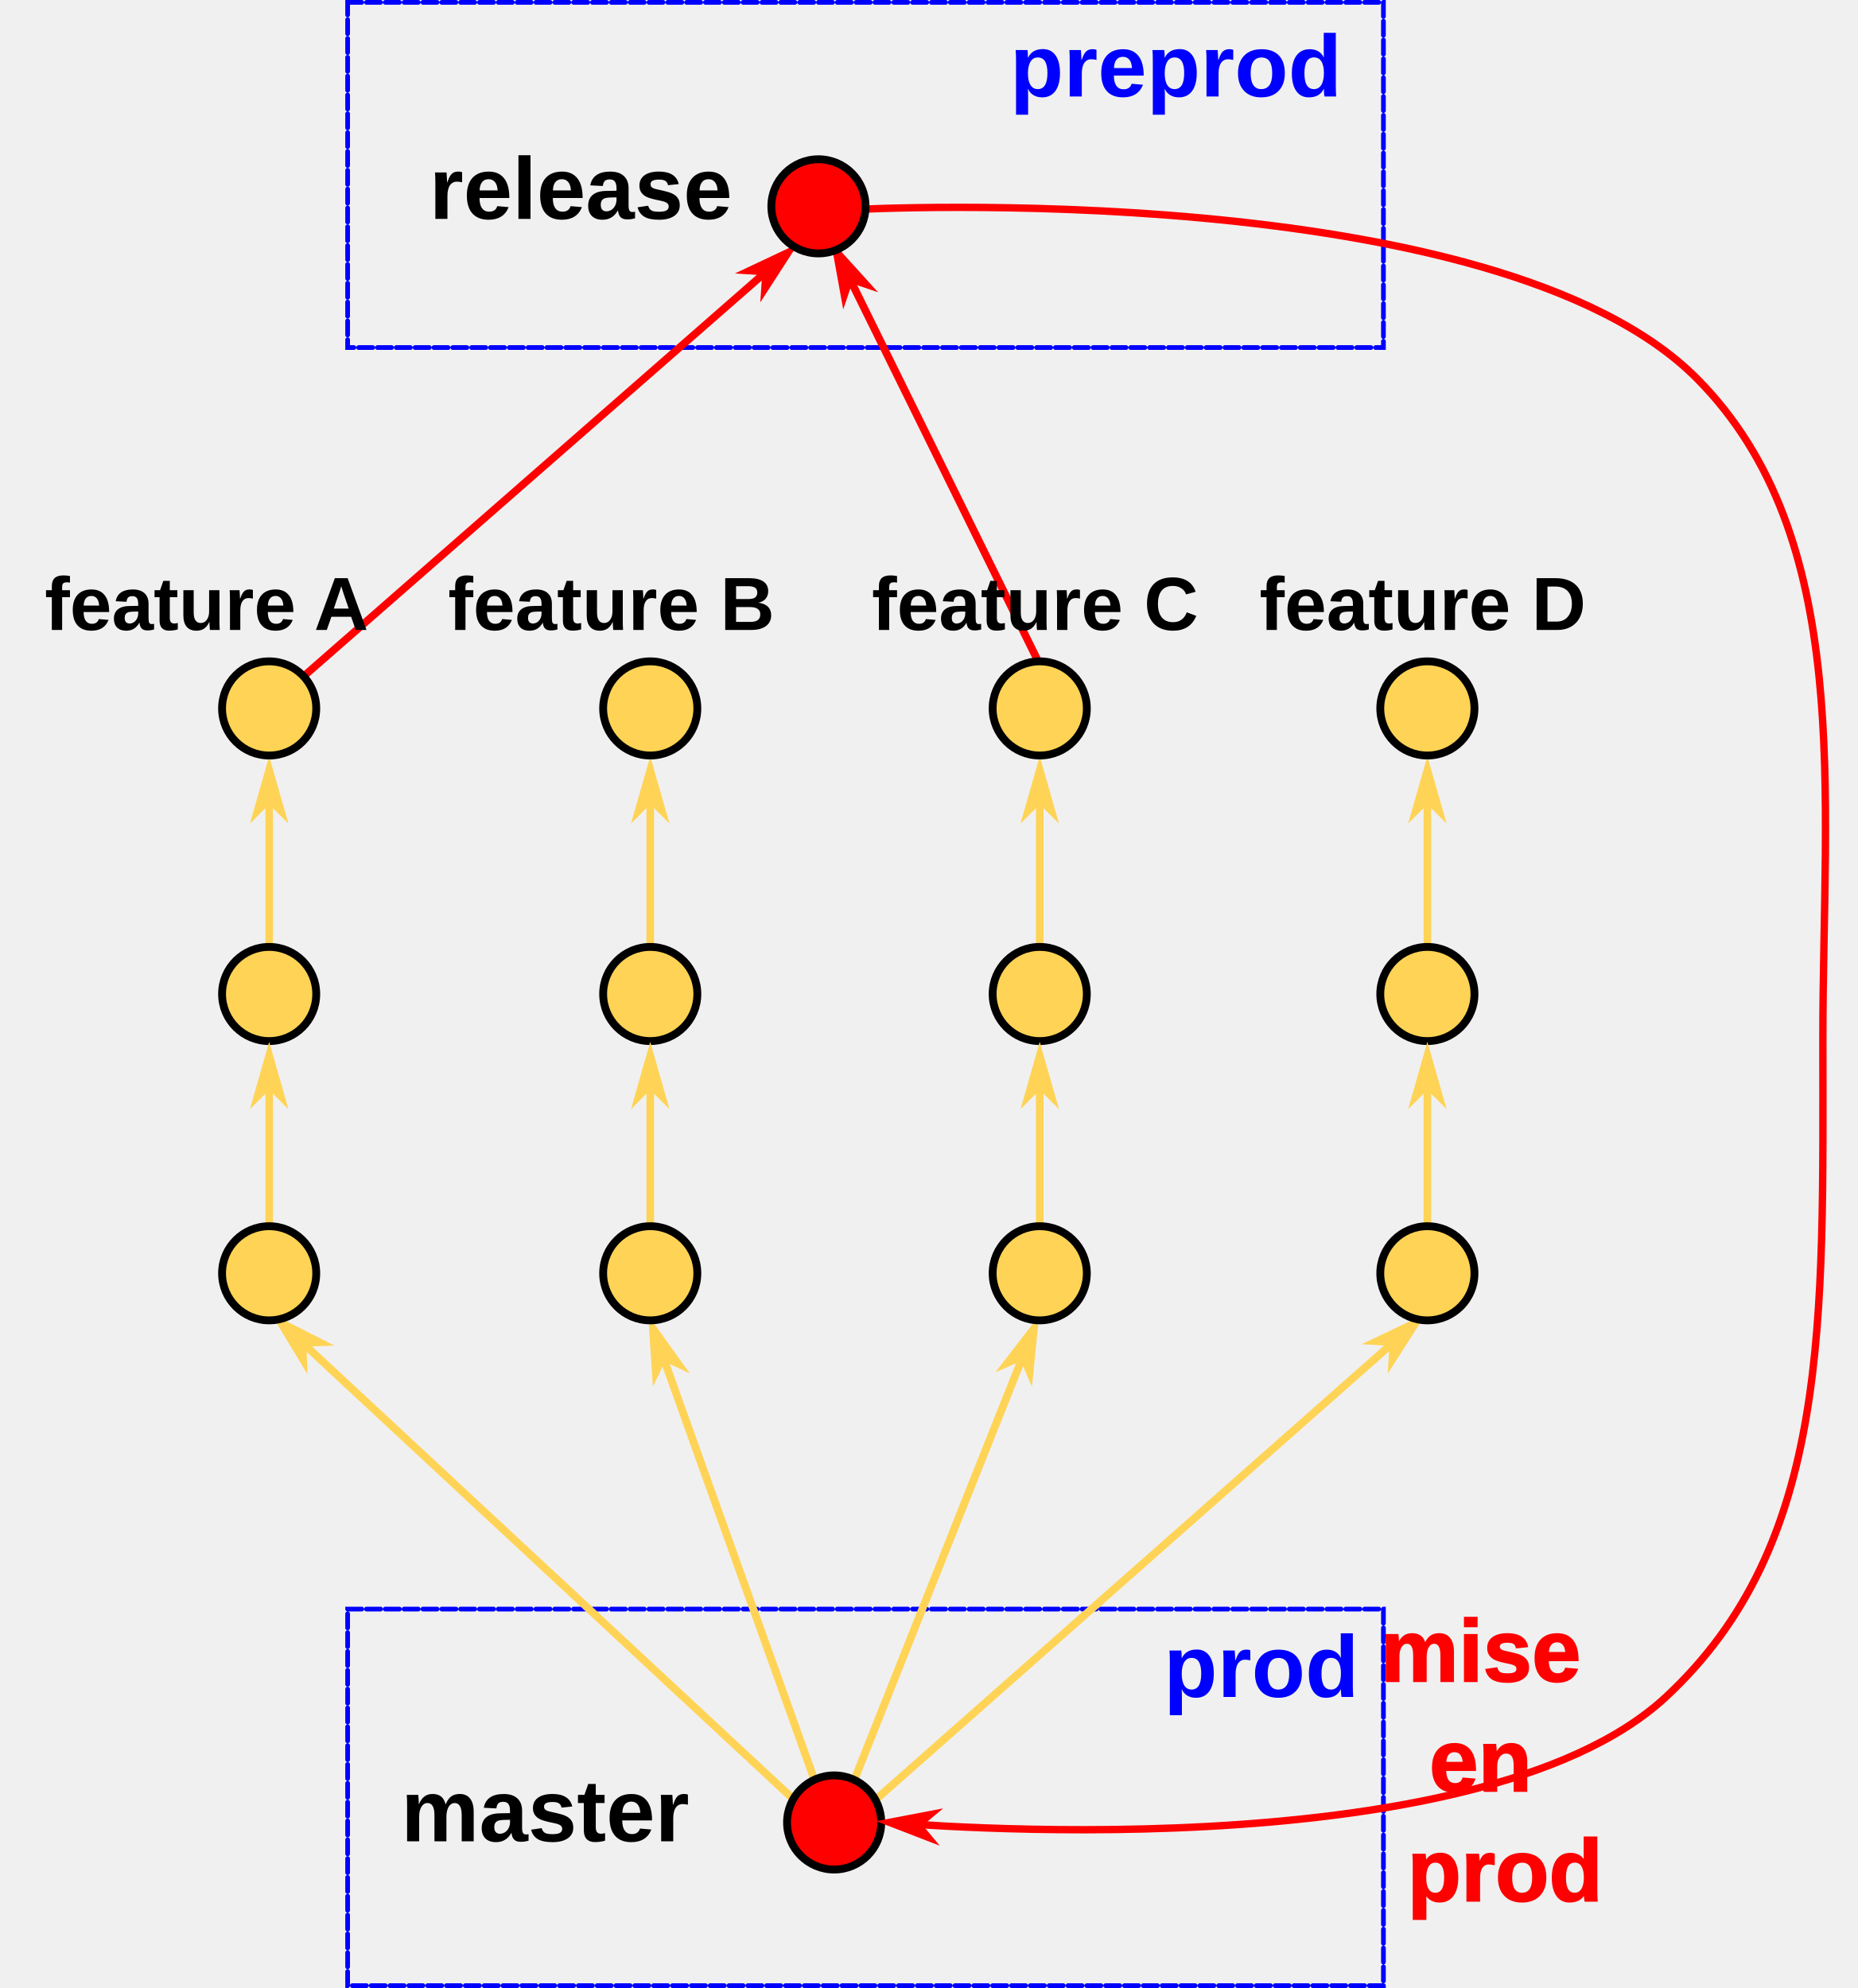
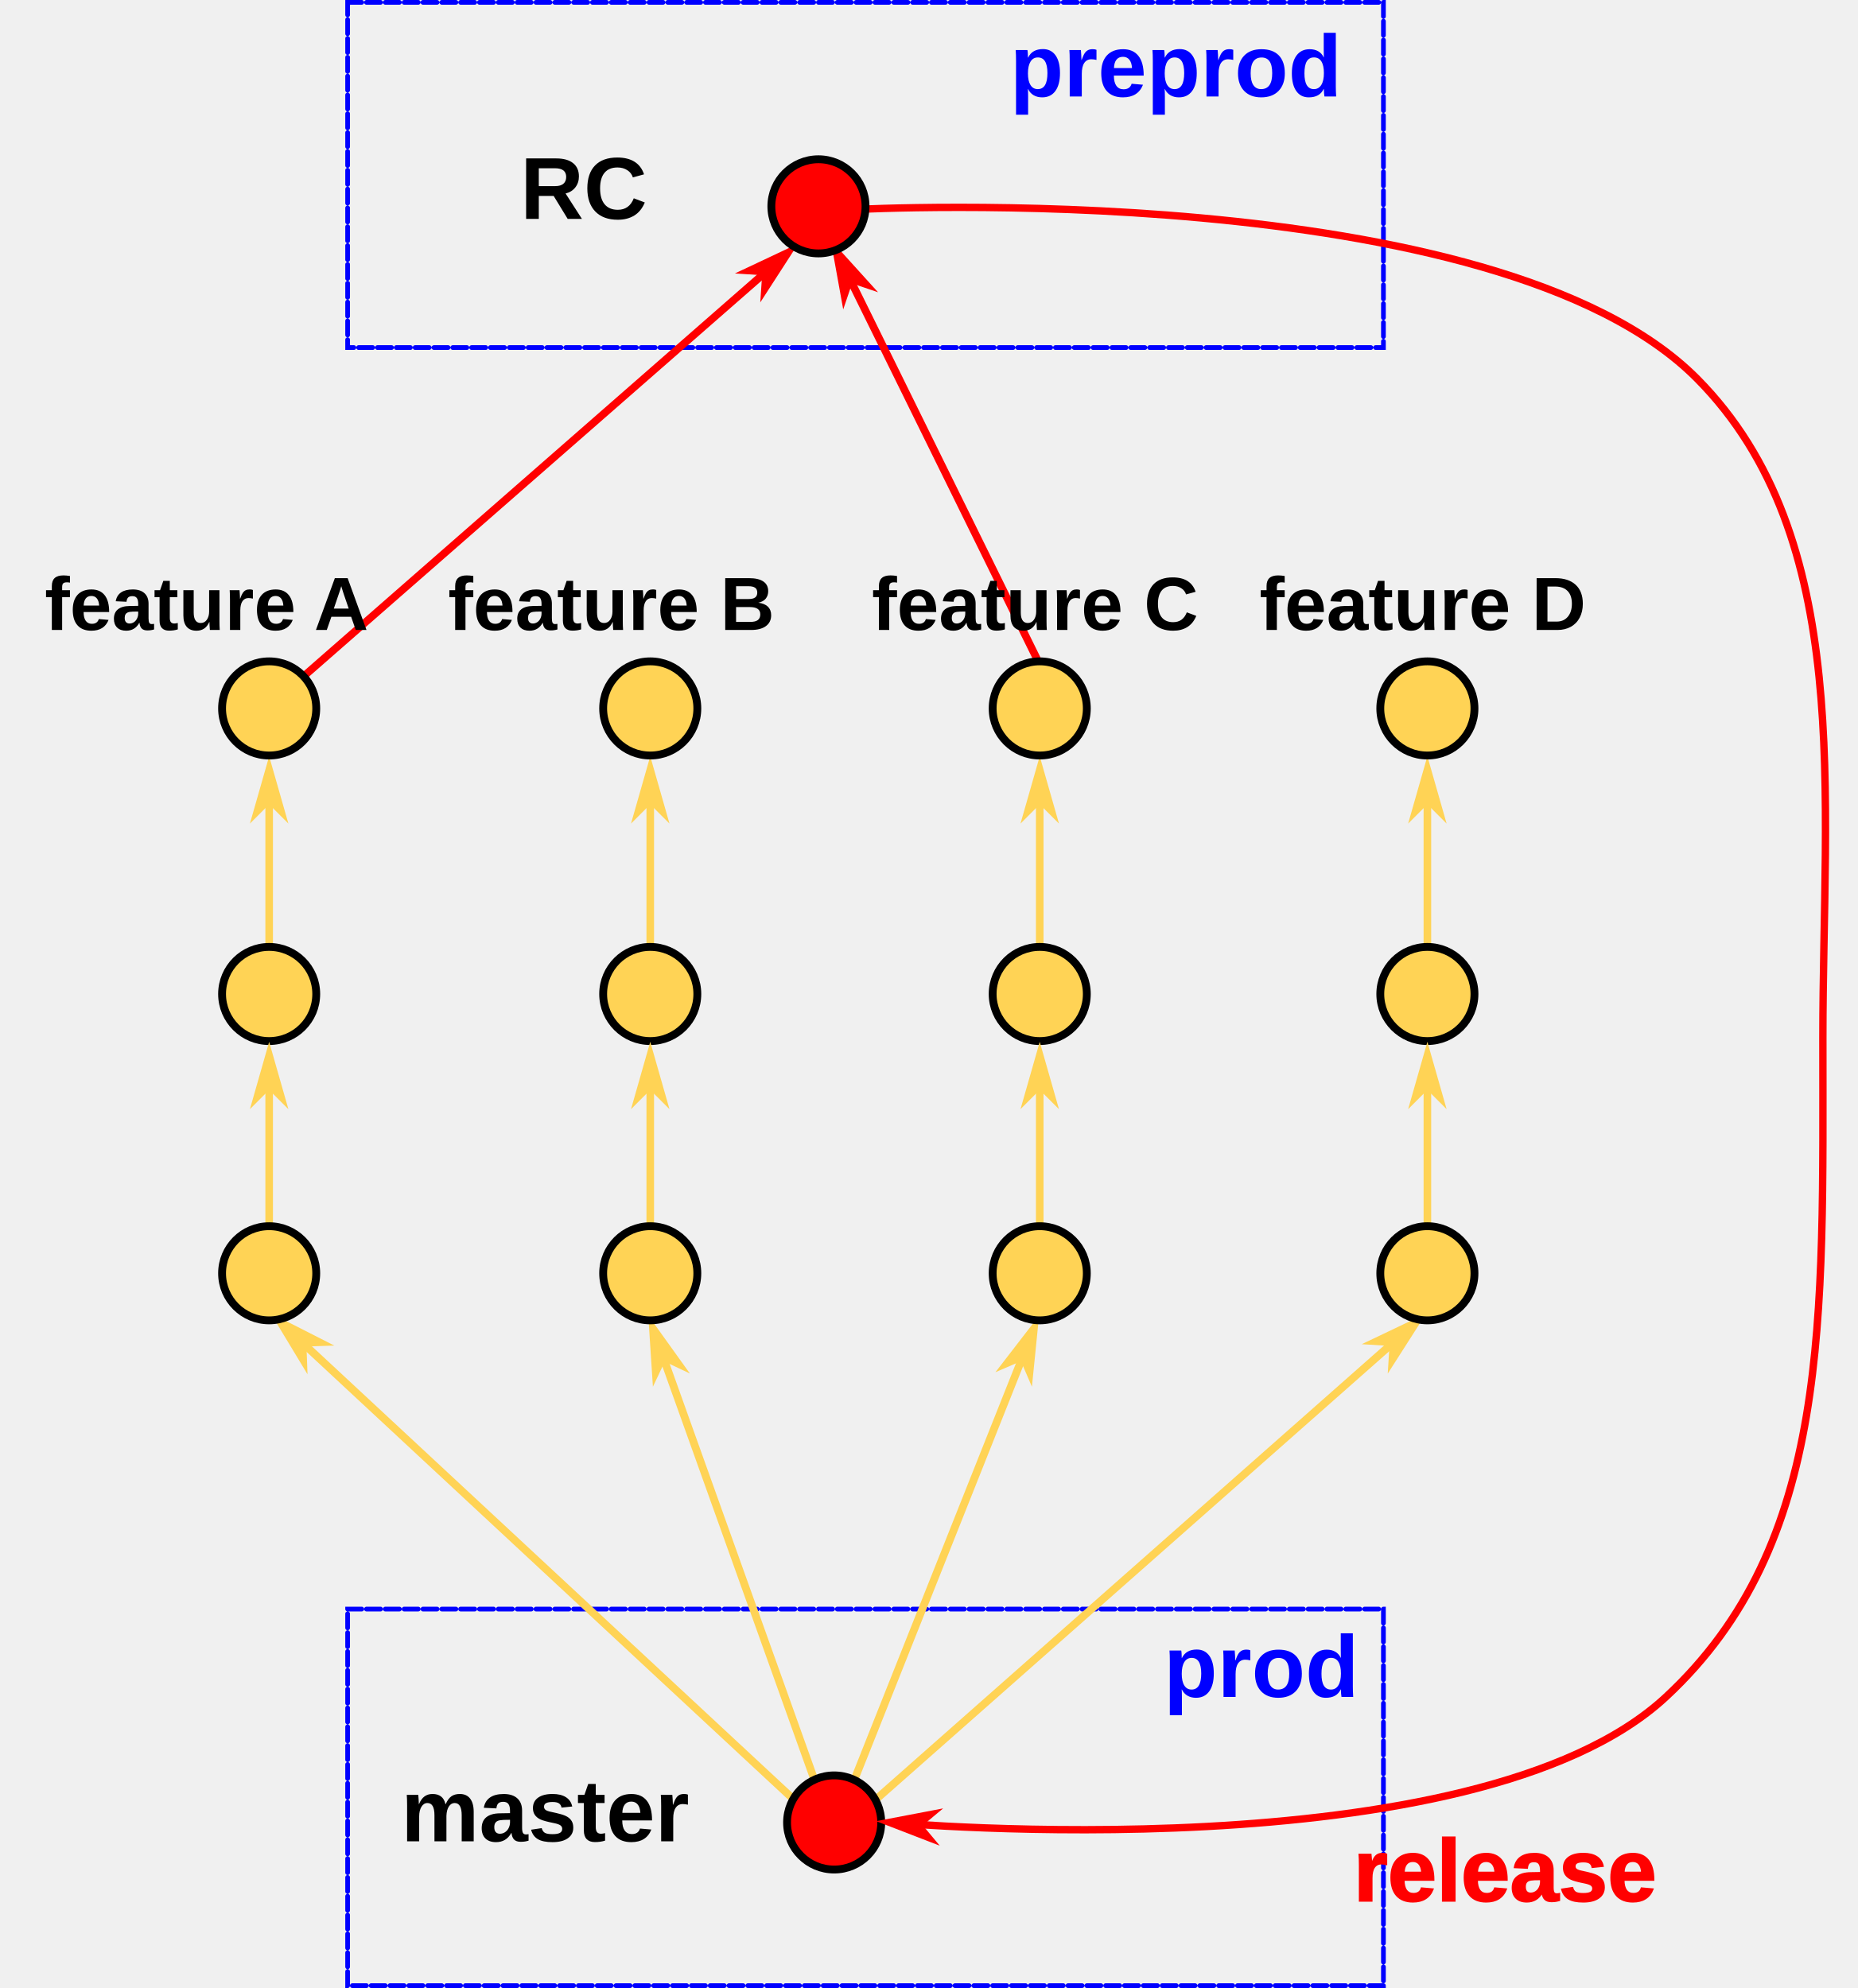
<svg xmlns="http://www.w3.org/2000/svg" xmlns:ns1="http://www.openswatchbook.org/uri/2009/osb" width="1183.875" height="1267" id="svg2" version="1.1">
  <defs id="defs4">
    <marker style="overflow:visible" id="Arrow1Mend" refX="0" refY="0" orient="auto">
      <path transform="matrix(-0.4,0,0,-0.4,-4,0)" style="fill-rule:evenodd;stroke:#000000;stroke-width:1pt" d="M 0,0 5,-5 -12.5,0 5,5 0,0 z" id="path4070" />
    </marker>
    <marker style="overflow:visible" id="TriangleOutL" refX="0" refY="0" orient="auto">
      <path transform="scale(0.8,0.8)" style="fill-rule:evenodd;stroke:#000000;stroke-width:1pt" d="m 5.77,0 -8.65,5 0,-10 8.65,5 z" id="path4203" />
    </marker>
    <marker style="overflow:visible" id="EmptyTriangleInL" refX="0" refY="0" orient="auto">
      <path transform="matrix(-0.8,0,0,-0.8,4.8,0)" style="fill:#ffffff;fill-rule:evenodd;stroke:#000000;stroke-width:1pt" d="m 5.77,0 -8.65,5 0,-10 8.65,5 z" id="path4212" />
    </marker>
    <marker style="overflow:visible" id="EmptyTriangleOutL" refX="0" refY="0" orient="auto">
      <path transform="matrix(0.8,0,0,0.8,-4.8,0)" style="fill:#ffffff;fill-rule:evenodd;stroke:#000000;stroke-width:1pt" d="m 5.77,0 -8.65,5 0,-10 8.65,5 z" id="path4221" />
    </marker>
    <linearGradient id="linearGradient9318">
      <stop id="stop9328" offset="0" style="stop-color:#ff0000;stop-opacity:0.247;" />
      <stop style="stop-color:#ff0000;stop-opacity:0.122;" offset="0.5" id="stop9334" />
      <stop id="stop9322" offset="1" style="stop-color:#ff0000;stop-opacity:0;" />
    </linearGradient>
    <linearGradient id="linearGradient9310">
      <stop id="stop9312" offset="0" style="stop-color:#ff0000;stop-opacity:1;" />
      <stop id="stop9314" offset="1" style="stop-color:#ff0000;stop-opacity:0;" />
    </linearGradient>
    <linearGradient ns1:paint="solid" id="linearGradient7685">
      <stop id="stop7687" offset="0" style="stop-color:#ff993b;stop-opacity:1;" />
    </linearGradient>
    <linearGradient id="linearGradient6243">
      <stop id="stop6245" offset="0" style="stop-color:#ff993b;stop-opacity:1;" />
      <stop id="stop6247" offset="1" style="stop-color:#ff993b;stop-opacity:0;" />
    </linearGradient>
    <linearGradient ns1:paint="solid" id="linearGradient6187">
      <stop id="stop6189" offset="0" style="stop-color:#ff973b;stop-opacity:1;" />
    </linearGradient>
    <linearGradient id="linearGradient6171">
      <stop id="stop6173" offset="0" style="stop-color:#e60000;stop-opacity:1;" />
      <stop id="stop6175" offset="1" style="stop-color:#000000;stop-opacity:0;" />
    </linearGradient>
    <marker style="overflow:visible" id="Arrow2Lend" refX="0" refY="0" orient="auto">
      <path transform="matrix(-1.1,0,0,-1.1,-1.1,0)" d="M 8.719,4.034 -2.207,0.016 8.719,-4.002 c -1.745,2.372 -1.735,5.617 -6e-7,8.035 z" style="fill-rule:evenodd;stroke-width:0.625;stroke-linejoin:round" id="path4082" />
    </marker>
    <marker style="overflow:visible" id="Arrow1Mend-8" refX="0" refY="0" orient="auto">
      <path transform="matrix(-0.4,0,0,-0.4,-4,0)" style="fill-rule:evenodd;stroke:#000000;stroke-width:1pt" d="M 0,0 5,-5 -12.5,0 5,5 0,0 z" id="path4070-5" />
    </marker>
    <marker style="overflow:visible" id="Arrow1Mend-5" refX="0" refY="0" orient="auto">
      <path transform="matrix(-0.4,0,0,-0.4,-4,0)" style="fill-rule:evenodd;stroke:#000000;stroke-width:1pt" d="M 0,0 5,-5 -12.5,0 5,5 0,0 z" id="path4070-2" />
    </marker>
    <marker style="overflow:visible" id="Arrow1Mend-2" refX="0" refY="0" orient="auto">
      <path transform="matrix(-0.4,0,0,-0.4,-4,0)" style="fill-rule:evenodd;stroke:#000000;stroke-width:1pt" d="M 0,0 5,-5 -12.5,0 5,5 0,0 z" id="path4070-8" />
    </marker>
    <marker style="overflow:visible" id="Arrow1Mend-87" refX="0" refY="0" orient="auto">
      <path transform="matrix(-0.4,0,0,-0.4,-4,0)" style="fill-rule:evenodd;stroke:#000000;stroke-width:1pt" d="M 0,0 5,-5 -12.5,0 5,5 0,0 z" id="path4070-4" />
    </marker>
    <marker style="overflow:visible" id="Arrow1Mend-0" refX="0" refY="0" orient="auto">
      <path transform="matrix(-0.4,0,0,-0.4,-4,0)" style="fill-rule:evenodd;stroke:#000000;stroke-width:1pt" d="M 0,0 5,-5 -12.5,0 5,5 0,0 z" id="path4070-59" />
    </marker>
    <marker style="overflow:visible" id="Arrow1Mend-7" refX="0" refY="0" orient="auto">
      <path transform="matrix(-0.4,0,0,-0.4,-4,0)" style="fill-rule:evenodd;stroke:#000000;stroke-width:1pt" d="M 0,0 5,-5 -12.5,0 5,5 0,0 z" id="path4070-40" />
    </marker>
    <marker style="overflow:visible" id="Arrow1Mend-1" refX="0" refY="0" orient="auto">
      <path transform="matrix(-0.4,0,0,-0.4,-4,0)" style="fill-rule:evenodd;stroke:#000000;stroke-width:1pt" d="M 0,0 5,-5 -12.5,0 5,5 0,0 z" id="path4070-7" />
    </marker>
    <marker style="overflow:visible" id="Arrow1Mend-54" refX="0" refY="0" orient="auto">
      <path transform="matrix(-0.4,0,0,-0.4,-4,0)" style="fill-rule:evenodd;stroke:#000000;stroke-width:1pt" d="M 0,0 5,-5 -12.5,0 5,5 0,0 z" id="path4070-20" />
    </marker>
    <marker style="overflow:visible" id="marker4034" refX="0" refY="0" orient="auto">
      <path transform="matrix(-0.4,0,0,-0.4,-4,0)" style="fill-rule:evenodd;stroke:#000000;stroke-width:1pt" d="M 0,0 5,-5 -12.5,0 5,5 0,0 z" id="path4036" />
    </marker>
    <marker style="overflow:visible" id="marker4038" refX="0" refY="0" orient="auto">
      <path transform="matrix(-0.4,0,0,-0.4,-4,0)" style="fill-rule:evenodd;stroke:#000000;stroke-width:1pt" d="M 0,0 5,-5 -12.5,0 5,5 0,0 z" id="path4040" />
    </marker>
    <marker style="overflow:visible" id="Arrow1Mend-6" refX="0" refY="0" orient="auto">
      <path transform="matrix(-0.4,0,0,-0.4,-4,0)" style="fill-rule:evenodd;stroke:#000000;stroke-width:1pt" d="M 0,0 5,-5 -12.5,0 5,5 0,0 z" id="path4070-57" />
    </marker>
    <marker style="overflow:visible" id="marker4034-5" refX="0" refY="0" orient="auto">
      <path transform="matrix(-0.4,0,0,-0.4,-4,0)" style="fill-rule:evenodd;stroke:#000000;stroke-width:1pt" d="M 0,0 5,-5 -12.5,0 5,5 0,0 z" id="path4036-4" />
    </marker>
    <marker style="overflow:visible" id="marker4038-1" refX="0" refY="0" orient="auto">
      <path transform="matrix(-0.4,0,0,-0.4,-4,0)" style="fill-rule:evenodd;stroke:#000000;stroke-width:1pt" d="M 0,0 5,-5 -12.5,0 5,5 0,0 z" id="path4040-2" />
    </marker>
    <marker style="overflow:visible" id="Arrow1MendR" refX="0" refY="0" orient="auto">
      <path transform="matrix(-0.4,0,0,-0.4,-4,0)" style="stroke:#ffd355;stroke-width:1pt;fill:#ffd355;fill-rule:evenodd" d="M 0,0 5,-5 -12.5,0 5,5 0,0 z" id="path4593" />
    </marker>
    <marker style="overflow:visible" id="Arrow1MendQ" refX="0" refY="0" orient="auto">
      <path transform="matrix(-0.4,0,0,-0.4,-4,0)" style="stroke:#ffd355;stroke-width:1pt;fill:#ffd355;fill-rule:evenodd" d="M 0,0 5,-5 -12.5,0 5,5 0,0 z" id="path4822" />
    </marker>
    <marker style="overflow:visible" id="Arrow1MendI" refX="0" refY="0" orient="auto">
      <path transform="matrix(-0.4,0,0,-0.4,-4,0)" style="stroke:#ffd355;stroke-width:1pt;fill:#ffd355;fill-rule:evenodd" d="M 0,0 5,-5 -12.5,0 5,5 0,0 z" id="path5053" />
    </marker>
    <marker style="overflow:visible" id="Arrow1Mendf" refX="0" refY="0" orient="auto">
      <path transform="matrix(-0.4,0,0,-0.4,-4,0)" style="stroke:#ffd355;stroke-width:1pt;fill:#ffd355;fill-rule:evenodd" d="M 0,0 5,-5 -12.5,0 5,5 0,0 z" id="path5056" />
    </marker>
    <marker style="overflow:visible" id="Arrow1Mendy" refX="0" refY="0" orient="auto">
      <path transform="matrix(-0.4,0,0,-0.4,-4,0)" style="stroke:#ffd355;stroke-width:1pt;fill:#ffd355;fill-rule:evenodd" d="M 0,0 5,-5 -12.5,0 5,5 0,0 z" id="path5059" />
    </marker>
    <marker style="overflow:visible" id="Arrow1Mendh" refX="0" refY="0" orient="auto">
      <path transform="matrix(-0.4,0,0,-0.4,-4,0)" style="stroke:#ffd355;stroke-width:1pt;fill:#ffd355;fill-rule:evenodd" d="M 0,0 5,-5 -12.5,0 5,5 0,0 z" id="path5062" />
    </marker>
    <marker style="overflow:visible" id="Arrow1Mendyd" refX="0" refY="0" orient="auto">
      <path transform="matrix(-0.4,0,0,-0.4,-4,0)" style="stroke:#ffd355;stroke-width:1pt;fill:#ffd355;fill-rule:evenodd" d="M 0,0 5,-5 -12.5,0 5,5 0,0 z" id="path5065" />
    </marker>
    <marker style="overflow:visible" id="Arrow1Mendo" refX="0" refY="0" orient="auto">
      <path transform="matrix(-0.4,0,0,-0.4,-4,0)" style="stroke:#ffd355;stroke-width:1pt;fill:#ffd355;fill-rule:evenodd" d="M 0,0 5,-5 -12.5,0 5,5 0,0 z" id="path5068" />
    </marker>
    <marker style="overflow:visible" id="Arrow1Mendv" refX="0" refY="0" orient="auto">
      <path transform="matrix(-0.4,0,0,-0.4,-4,0)" style="stroke:#ff0000;stroke-width:1pt;fill:#ff0000;fill-rule:evenodd" d="M 0,0 5,-5 -12.5,0 5,5 0,0 z" id="path5323" />
    </marker>
    <marker style="overflow:visible" id="marker4038-13" refX="0" refY="0" orient="auto">
      <path transform="matrix(-0.4,0,0,-0.4,-4,0)" style="stroke:#ff0000;stroke-width:1pt;fill:#ff0000;fill-rule:evenodd" d="M 0,0 5,-5 -12.5,0 5,5 0,0 z" id="path5326" />
    </marker>
    <marker style="overflow:visible" id="Arrow1Mende" refX="0" refY="0" orient="auto">
      <path transform="matrix(-0.4,0,0,-0.4,-4,0)" style="stroke:#ff0000;stroke-width:1pt;fill:#ff0000;fill-rule:evenodd" d="M 0,0 5,-5 -12.5,0 5,5 0,0 z" id="path5329" />
    </marker>
    <marker style="overflow:visible" id="Arrow1Mendq" refX="0" refY="0" orient="auto">
      <path transform="matrix(-0.4,0,0,-0.4,-4,0)" style="stroke:#ffd355;stroke-width:1pt;fill:#ffd355;fill-rule:evenodd" d="M 0,0 5,-5 -12.5,0 5,5 0,0 z" id="path5596" />
    </marker>
    <marker style="overflow:visible" id="Arrow1Mendz" refX="0" refY="0" orient="auto">
      <path transform="matrix(-0.4,0,0,-0.4,-4,0)" style="stroke:#ffd355;stroke-width:1pt;fill:#ffd355;fill-rule:evenodd" d="M 0,0 5,-5 -12.5,0 5,5 0,0 z" id="path5599" />
    </marker>
    <marker style="overflow:visible" id="Arrow1Mend1" refX="0" refY="0" orient="auto">
      <path transform="matrix(-0.4,0,0,-0.4,-4,0)" style="stroke:#ffd355;stroke-width:1pt;fill:#ffd355;fill-rule:evenodd" d="M 0,0 5,-5 -12.5,0 5,5 0,0 z" id="path5602" />
    </marker>
    <marker style="overflow:visible" id="Arrow1MendU" refX="0" refY="0" orient="auto">
      <path transform="matrix(-0.4,0,0,-0.4,-4,0)" style="stroke:#ffd355;stroke-width:1pt;fill:#ffd355;fill-rule:evenodd" d="M 0,0 5,-5 -12.5,0 5,5 0,0 z" id="path5605" />
    </marker>
  </defs>
  <g transform="translate(-18.5,109.1378)" id="layer1">
    <rect y="-107.638" x="240" height="220" width="660" id="rect11933-7-7" style="fill:#f0f0f0;fill-opacity:1;fill-rule:nonzero;stroke:#0000ff;stroke-width:3;stroke-linecap:round;stroke-miterlimit:4;stroke-opacity:1;stroke-dasharray:9, 3;stroke-dashoffset:0" />
    <rect y="916.362" x="240" height="240" width="660" id="rect11933-7" style="fill:#f0f0f0;fill-opacity:1;fill-rule:nonzero;stroke:#0000ff;stroke-width:3;stroke-linecap:round;stroke-miterlimit:4;stroke-opacity:1;stroke-dasharray:9, 3;stroke-dashoffset:0" />
    <path style="stroke-linejoin:miter;marker-end:url(#Arrow1Mende);stroke-opacity:1;stroke:#ff0000;stroke-linecap:butt;stroke-miterlimit:4;stroke-dasharray:none;stroke-width:4.83;fill:none" d="m 200,332.362 320,-280" id="path5967" />
    <path id="path5969" d="m 680,312.362 -128,-260" style="stroke-linejoin:miter;marker-end:url(#Arrow1Mendv);stroke-opacity:1;stroke:#ff0000;stroke-linecap:butt;stroke-miterlimit:4;stroke-dasharray:none;stroke-width:4.873;fill:none" />
    <path id="path6157" d="m 432.825,494.362 0,-112" style="stroke-linejoin:miter;marker-end:url(#Arrow1MendQ);stroke-opacity:1;fill-opacity:1;stroke:#ffd355;stroke-linecap:butt;stroke-miterlimit:4;stroke-dasharray:none;stroke-width:4.83;fill:#f0f0f0" />
    <path style="stroke-linejoin:miter;marker-end:url(#Arrow1Mendq);stroke-opacity:1;fill-opacity:1;stroke-dashoffset:30.547;stroke:#ffd355;stroke-linecap:butt;stroke-miterlimit:4;stroke-dasharray:none;stroke-width:4.927;fill:#ffd355" d="M 540,1032.362 434.825,738.362" id="path6159" />
    <path style="fill:#ffd355;fill-opacity:1;stroke:#000000;stroke-width:6.667;stroke-miterlimit:4;stroke-opacity:1;stroke-dasharray:none" id="path6233" d="m 220,152.362 c 0,22.091 -17.909,40 -40,40 -22.091,0 -40,-17.909 -40,-40 0,-22.091 17.909,-40 40,-40 22.091,0 40,17.909 40,40 z" transform="matrix(0.75,0,0,0.75,297.8252,410.0906)" />
    <path id="path6157-6" d="m 432.825,676.362 0,-112" style="stroke-linejoin:miter;marker-end:url(#Arrow1Mendh);stroke-opacity:1;fill-opacity:1;stroke:#ffd355;stroke-linecap:butt;stroke-miterlimit:4;stroke-dasharray:none;stroke-width:4.83;fill:#f0f0f0" />
    <text id="text6163-5" y="1064.362" x="274" style="font-size:56px;font-style:normal;font-variant:normal;font-weight:bold;font-stretch:normal;text-align:start;line-height:125%;letter-spacing:0px;word-spacing:0px;writing-mode:lr-tb;text-anchor:start;fill:#000000;fill-opacity:1;stroke:none;font-family:Arial;-inkscape-font-specification:Arial Bold" xml:space="preserve">
      <tspan y="1064.362" x="274" id="tspan17376">master</tspan>
    </text>
    <path id="path6157-3" d="m 681,494.362 0,-112" style="stroke-linejoin:miter;marker-end:url(#Arrow1Mendf);stroke-opacity:1;fill-opacity:1;stroke:#ffd355;stroke-linecap:butt;stroke-miterlimit:4;stroke-dasharray:none;stroke-width:4.83;fill:#f0f0f0" />
    <path style="fill:#ffd355;fill-opacity:1;stroke:#000000;stroke-width:6.667;stroke-miterlimit:4;stroke-opacity:1;stroke-dasharray:none" id="path6233-12" d="m 220,152.362 c 0,22.091 -17.909,40 -40,40 -22.091,0 -40,-17.909 -40,-40 0,-22.091 17.909,-40 40,-40 22.091,0 40,17.909 40,40 z" transform="matrix(0.75,0,0,0.75,546,410.0905)" />
    <path style="fill:#ffd355;fill-opacity:1;stroke:#000000;stroke-width:6.667;stroke-miterlimit:4;stroke-opacity:1;stroke-dasharray:none" id="path6233-1" d="m 220,152.362 c 0,22.091 -17.909,40 -40,40 -22.091,0 -40,-17.909 -40,-40 0,-22.091 17.909,-40 40,-40 22.091,0 40,17.909 40,40 z" transform="matrix(0.75,0,0,0.75,297.8252,588.0905)" />
    <path transform="matrix(0.75,0,0,0.75,297.8252,228.0906)" d="m 220,152.362 c 0,22.091 -17.909,40 -40,40 -22.091,0 -40,-17.909 -40,-40 0,-22.091 17.909,-40 40,-40 22.091,0 40,17.909 40,40 z" id="path6223" style="fill:#ffd355;fill-opacity:1;stroke:#000000;stroke-width:6.667;stroke-miterlimit:4;stroke-opacity:1;stroke-dasharray:none" />
    <path style="stroke-linejoin:miter;marker-end:url(#Arrow1MendU);stroke-opacity:1;fill-opacity:1;stroke-dashoffset:30.547;stroke:#ffd355;stroke-linecap:butt;stroke-miterlimit:4;stroke-dasharray:none;stroke-width:4.927;fill:#ffd355" d="M 560,1032.362 677,738.362" id="path6159-0" />
    <text id="text6167" y="292.362" x="304" style="font-size:48px;font-style:normal;font-variant:normal;font-weight:bold;font-stretch:normal;text-align:start;line-height:125%;letter-spacing:0px;word-spacing:0px;writing-mode:lr-tb;text-anchor:start;fill:#000000;fill-opacity:1;stroke:none;font-family:Arial;-inkscape-font-specification:Arial Bold" xml:space="preserve">
      <tspan y="292.362" x="304" id="tspan17378">feature B</tspan>
    </text>
    <path id="path6157-6-9" d="m 681,676.362 0,-112" style="stroke-linejoin:miter;marker-end:url(#Arrow1MendI);stroke-opacity:1;fill-opacity:1;stroke:#ffd355;stroke-linecap:butt;stroke-miterlimit:4;stroke-dasharray:none;stroke-width:4.83;fill:#f0f0f0" />
    <path style="fill:#ffd355;fill-opacity:1;stroke:#000000;stroke-width:6.667;stroke-miterlimit:4;stroke-opacity:1;stroke-dasharray:none" id="path6233-1-5" d="m 220,152.362 c 0,22.091 -17.909,40 -40,40 -22.091,0 -40,-17.909 -40,-40 0,-22.091 17.909,-40 40,-40 22.091,0 40,17.909 40,40 z" transform="matrix(0.75,0,0,0.75,546,588.0905)" />
    <text id="text6167-2" y="292.362" x="574" style="font-size:48px;font-style:normal;font-variant:normal;font-weight:bold;font-stretch:normal;text-align:start;line-height:125%;letter-spacing:0px;word-spacing:0px;writing-mode:lr-tb;text-anchor:start;fill:#000000;fill-opacity:1;stroke:none;font-family:Arial;-inkscape-font-specification:Arial Bold" xml:space="preserve">
      <tspan y="292.362" x="574" id="tspan17401">feature C</tspan>
    </text>
    <path transform="matrix(0.75,0,0,0.75,546,228.0905)" d="m 220,152.362 c 0,22.091 -17.909,40 -40,40 -22.091,0 -40,-17.909 -40,-40 0,-22.091 17.909,-40 40,-40 22.091,0 40,17.909 40,40 z" id="path6223-2" style="fill:#ffd355;fill-opacity:1;stroke:#000000;stroke-width:6.667;stroke-miterlimit:4;stroke-opacity:1;stroke-dasharray:none" />
    <path id="path6157-3-9" d="m 928,494.362 0,-112" style="stroke-linejoin:miter;marker-end:url(#Arrow1Mendy);stroke-opacity:1;fill-opacity:1;stroke:#ffd355;stroke-linecap:butt;stroke-miterlimit:4;stroke-dasharray:none;stroke-width:4.83;fill:#f0f0f0" />
    <path style="fill:#ffd355;fill-opacity:1;stroke:#000000;stroke-width:6.667;stroke-miterlimit:4;stroke-opacity:1;stroke-dasharray:none" id="path6233-12-7" d="m 220,152.362 c 0,22.091 -17.909,40 -40,40 -22.091,0 -40,-17.909 -40,-40 0,-22.091 17.909,-40 40,-40 22.091,0 40,17.909 40,40 z" transform="matrix(0.75,0,0,0.75,793,410.0905)" />
    <path style="stroke-linejoin:miter;marker-end:url(#Arrow1Mendz);stroke-opacity:1;fill-opacity:1;stroke-dashoffset:30.547;stroke:#ffd355;stroke-linecap:butt;stroke-miterlimit:4;stroke-dasharray:none;stroke-width:4.927;fill:#ffd355" d="m 560,1052.362 360,-318" id="path6159-0-3" />
    <path id="path6157-6-9-7" d="m 928,676.362 0,-112" style="stroke-linejoin:miter;marker-end:url(#Arrow1Mendo);stroke-opacity:1;fill-opacity:1;stroke:#ffd355;stroke-linecap:butt;stroke-miterlimit:4;stroke-dasharray:none;stroke-width:4.83;fill:#f0f0f0" />
    <path style="fill:#ffd355;fill-opacity:1;stroke:#000000;stroke-width:6.667;stroke-miterlimit:4;stroke-opacity:1;stroke-dasharray:none" id="path6233-1-5-2" d="m 220,152.362 c 0,22.091 -17.909,40 -40,40 -22.091,0 -40,-17.909 -40,-40 0,-22.091 17.909,-40 40,-40 22.091,0 40,17.909 40,40 z" transform="matrix(0.75,0,0,0.75,793,588.0905)" />
    <text id="text6167-2-6" y="292.362" x="821" style="font-size:48px;font-style:normal;font-variant:normal;font-weight:bold;font-stretch:normal;text-align:start;line-height:125%;letter-spacing:0px;word-spacing:0px;writing-mode:lr-tb;text-anchor:start;fill:#000000;fill-opacity:1;stroke:none;font-family:Arial;-inkscape-font-specification:Arial Bold" xml:space="preserve">
      <tspan y="292.362" x="821" id="tspan17401-0">feature D</tspan>
    </text>
    <path transform="matrix(0.75,0,0,0.75,793,228.0905)" d="m 220,152.362 c 0,22.091 -17.909,40 -40,40 -22.091,0 -40,-17.909 -40,-40 0,-22.091 17.909,-40 40,-40 22.091,0 40,17.909 40,40 z" id="path6223-2-1" style="fill:#ffd355;fill-opacity:1;stroke:#000000;stroke-width:6.667;stroke-miterlimit:4;stroke-opacity:1;stroke-dasharray:none" />
    <path id="path6157-3-0" d="m 190,494.362 0,-112" style="stroke-linejoin:miter;marker-end:url(#Arrow1MendR);stroke-opacity:1;fill-opacity:1;marker-start:none;stroke:#ffd355;stroke-linecap:butt;stroke-miterlimit:4;stroke-dasharray:none;stroke-width:4.83;fill:#f0f0f0" />
    <path style="fill:#ffd355;fill-opacity:1;stroke:#000000;stroke-width:6.667;stroke-miterlimit:4;stroke-opacity:1;stroke-dasharray:none" id="path6233-12-0" d="m 220,152.362 c 0,22.091 -17.909,40 -40,40 -22.091,0 -40,-17.909 -40,-40 0,-22.091 17.909,-40 40,-40 22.091,0 40,17.909 40,40 z" transform="matrix(0.75,0,0,0.75,55,410.0905)" />
    <path style="stroke-linejoin:miter;marker-end:url(#Arrow1Mend1);stroke-opacity:1;fill-opacity:1;stroke-dashoffset:30.547;stroke:#ffd355;stroke-linecap:butt;stroke-miterlimit:4;stroke-dasharray:none;stroke-width:4.927;fill:#ffd355" d="M 540,1052.362 198,734.362" id="path6159-0-1" />
    <path id="path6157-6-9-4" d="m 190,676.362 0,-112" style="stroke-linejoin:miter;marker-end:url(#Arrow1Mendyd);stroke-opacity:1;fill-opacity:1;stroke:#ffd355;stroke-linecap:butt;stroke-miterlimit:4;stroke-dasharray:none;stroke-width:4.83;fill:#f0f0f0" />
    <path style="fill:#ffd355;fill-opacity:1;stroke:#000000;stroke-width:6.667;stroke-miterlimit:4;stroke-opacity:1;stroke-dasharray:none" id="path6233-1-5-6" d="m 220,152.362 c 0,22.091 -17.909,40 -40,40 -22.091,0 -40,-17.909 -40,-40 0,-22.091 17.909,-40 40,-40 22.091,0 40,17.909 40,40 z" transform="matrix(0.75,0,0,0.75,55,588.0905)" />
    <text id="text6167-2-0" y="292.362" x="47" style="font-size:48px;font-style:normal;font-variant:normal;font-weight:bold;font-stretch:normal;text-align:start;line-height:125%;letter-spacing:0px;word-spacing:0px;writing-mode:lr-tb;text-anchor:start;fill:#000000;fill-opacity:1;stroke:none;font-family:Arial;-inkscape-font-specification:Arial Bold" xml:space="preserve">
      <tspan y="292.362" x="47" id="tspan17401-7">feature A</tspan>
    </text>
    <path transform="matrix(0.75,0,0,0.75,55,228.0905)" d="m 220,152.362 c 0,22.091 -17.909,40 -40,40 -22.091,0 -40,-17.909 -40,-40 0,-22.091 17.909,-40 40,-40 22.091,0 40,17.909 40,40 z" id="path6223-2-17" style="fill:#ffd355;fill-opacity:1;stroke:#000000;stroke-width:6.667;stroke-miterlimit:4;stroke-opacity:1;stroke-dasharray:none" />
    <path style="fill:#ff0000;fill-opacity:1;stroke:#000000;stroke-width:6.667;stroke-miterlimit:4;stroke-opacity:1;stroke-dasharray:none" id="path6215" d="m 220,152.362 c 0,22.091 -17.909,40 -40,40 -22.091,0 -40,-17.909 -40,-40 0,-22.091 17.909,-40 40,-40 22.091,0 40,17.909 40,40 z" transform="matrix(0.75,0,0,0.75,415,938.0905)" />
    <path transform="translate(-201.5,-49.125)" id="path4768" d="m 765.5,73.487 c 0,0 407.81,-21.557 536,108 100.239,101.308 80,264.937 80,420 0,180 5.418,322.029 -100,420 -122.191,113.559 -494,80 -494,80" style="stroke-linejoin:miter;marker-end:url(#marker4038-13);stroke-opacity:1;stroke:#ff0000;stroke-linecap:butt;stroke-miterlimit:4;stroke-dasharray:none;stroke-width:4.7;fill:none" />
    <text id="text6163-5-7" y="30.362" x="292" style="font-size:56px;font-style:normal;font-variant:normal;font-weight:bold;font-stretch:normal;text-align:start;line-height:125%;letter-spacing:0px;word-spacing:0px;writing-mode:lr-tb;text-anchor:start;fill:#000000;fill-opacity:1;stroke:none;font-family:Arial;-inkscape-font-specification:Arial Bold" xml:space="preserve">
-       <tspan y="30.362" x="292" id="tspan17376-3">release</tspan>
+       <tspan y="30.362" x="350" id="tspan17376-3">RC</tspan>
    </text>
    <text id="text6163-5-7-3" y="-47.638" x="662" style="font-size:56px;font-style:normal;font-variant:normal;font-weight:bold;font-stretch:normal;text-align:start;line-height:125%;letter-spacing:0px;word-spacing:0px;writing-mode:lr-tb;text-anchor:start;fill:#0000ff;fill-opacity:1;stroke:none;font-family:Arial;-inkscape-font-specification:Arial Bold" xml:space="preserve">
      <tspan y="-47.638" x="662" id="tspan17376-3-5">preprod</tspan>
    </text>
    <text id="text6163-5-7-3-9" y="972.362" x="760" style="font-size:56px;font-style:normal;font-variant:normal;font-weight:bold;font-stretch:normal;text-align:start;line-height:125%;letter-spacing:0px;word-spacing:0px;writing-mode:lr-tb;text-anchor:start;fill:#0000ff;fill-opacity:1;stroke:none;font-family:Arial;-inkscape-font-specification:Arial Bold" xml:space="preserve">
      <tspan y="972.362" x="760" id="tspan17376-3-5-9">prod</tspan>
    </text>
    <text id="text6163-5-7-3-9-8" y="962.362" x="1016.379" style="font-size:56px;font-style:normal;font-variant:normal;font-weight:bold;font-stretch:normal;text-align:center;line-height:125%;letter-spacing:0px;word-spacing:0px;writing-mode:lr-tb;text-anchor:middle;fill:#ff0000;fill-opacity:1;stroke:#ff0000;stroke-opacity:1;font-family:Arial;-inkscape-font-specification:Arial Bold" xml:space="preserve">
-       <tspan y="962.362" x="1016.379" id="tspan17376-3-5-9-1">mise</tspan>
-       <tspan id="tspan3097" y="1032.362" x="1016.379">en</tspan>
-       <tspan id="tspan3099" y="1102.362" x="1016.379">prod</tspan>
+       <tspan id="tspan3099" y="1102.362" x="1016.379">release</tspan>
    </text>
    <path style="fill:#ff0000;fill-opacity:1;stroke:#000000;stroke-width:6.667;stroke-miterlimit:4;stroke-opacity:1;stroke-dasharray:none" id="path6197" d="m 220,152.362 c 0,22.091 -17.909,40 -40,40 -22.091,0 -40,-17.909 -40,-40 0,-22.091 17.909,-40 40,-40 22.091,0 40,17.909 40,40 z" transform="matrix(0.75,0,0,0.75,405,-91.90948)" />
  </g>
</svg>
